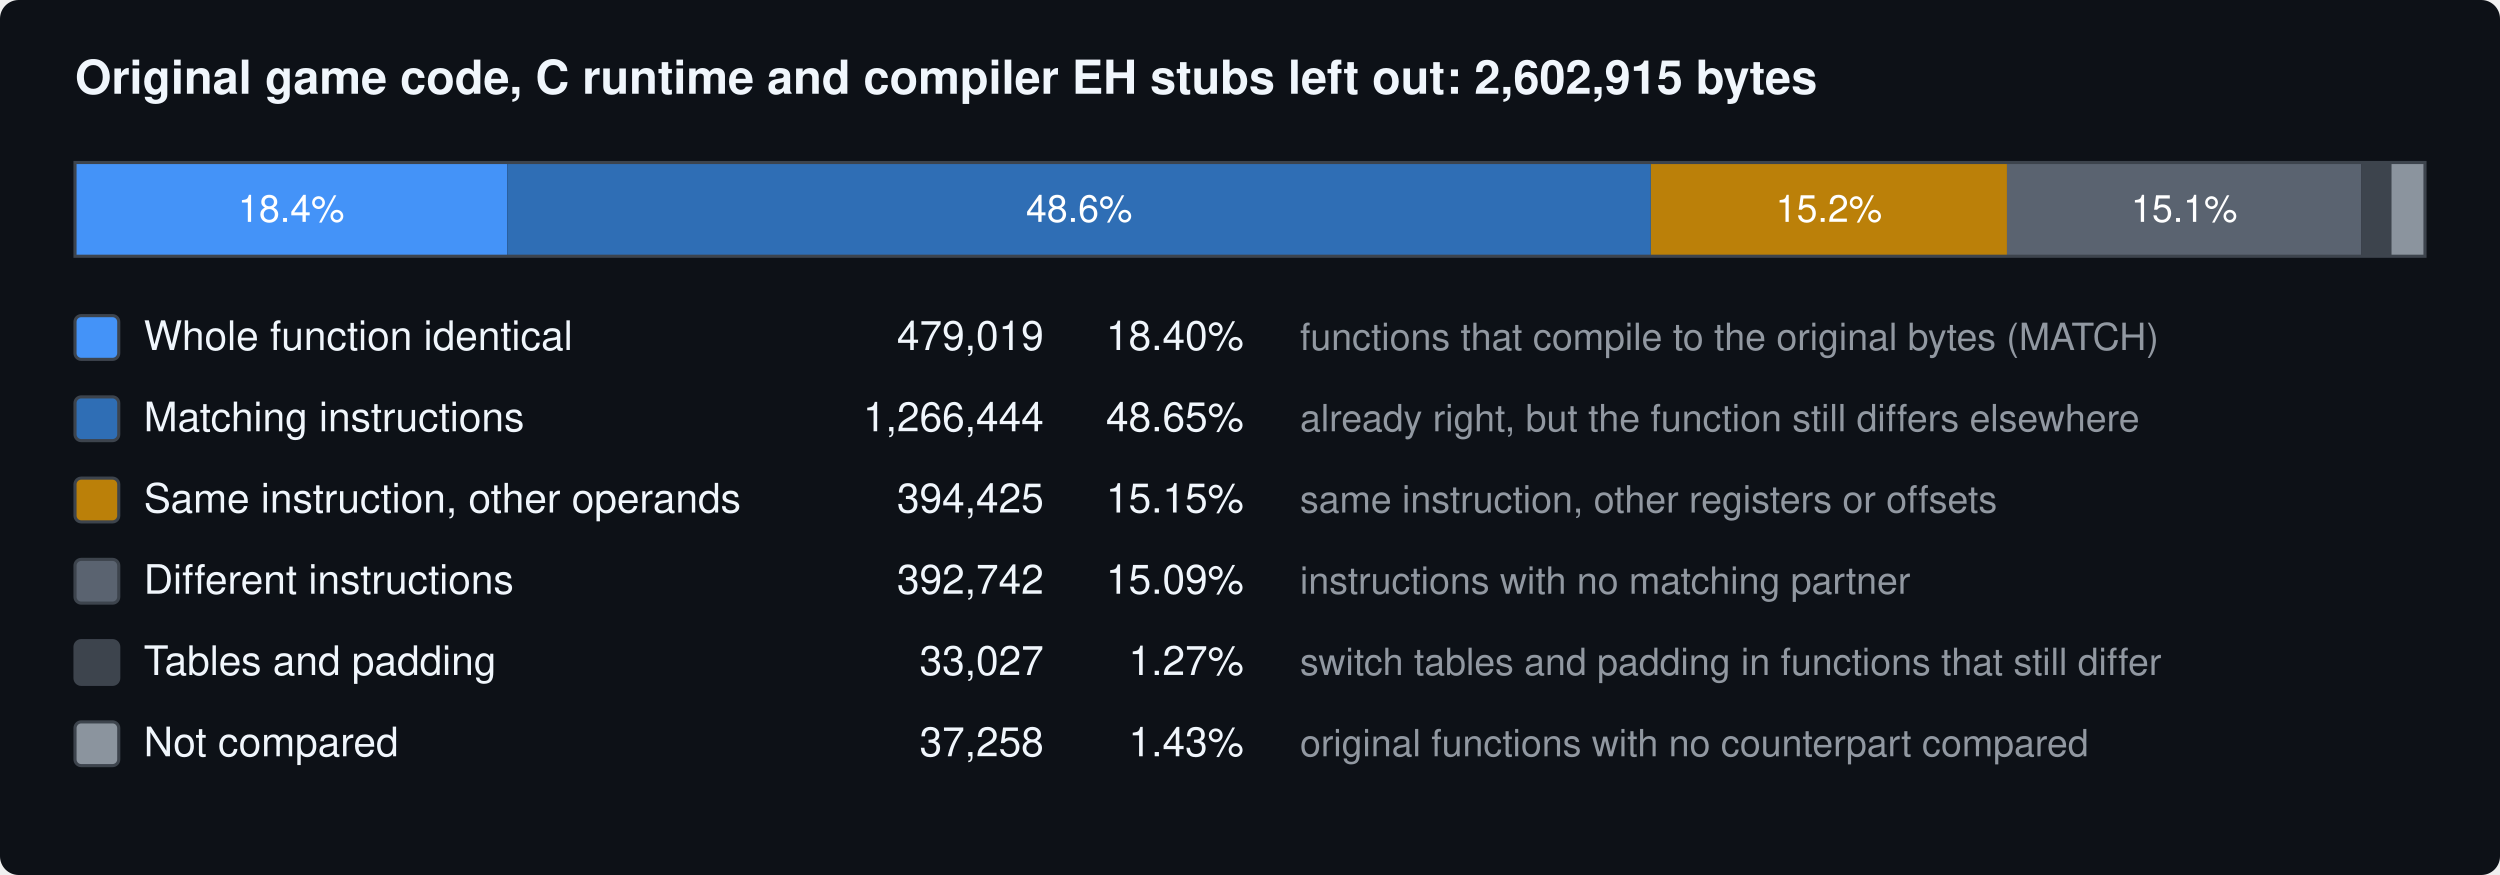
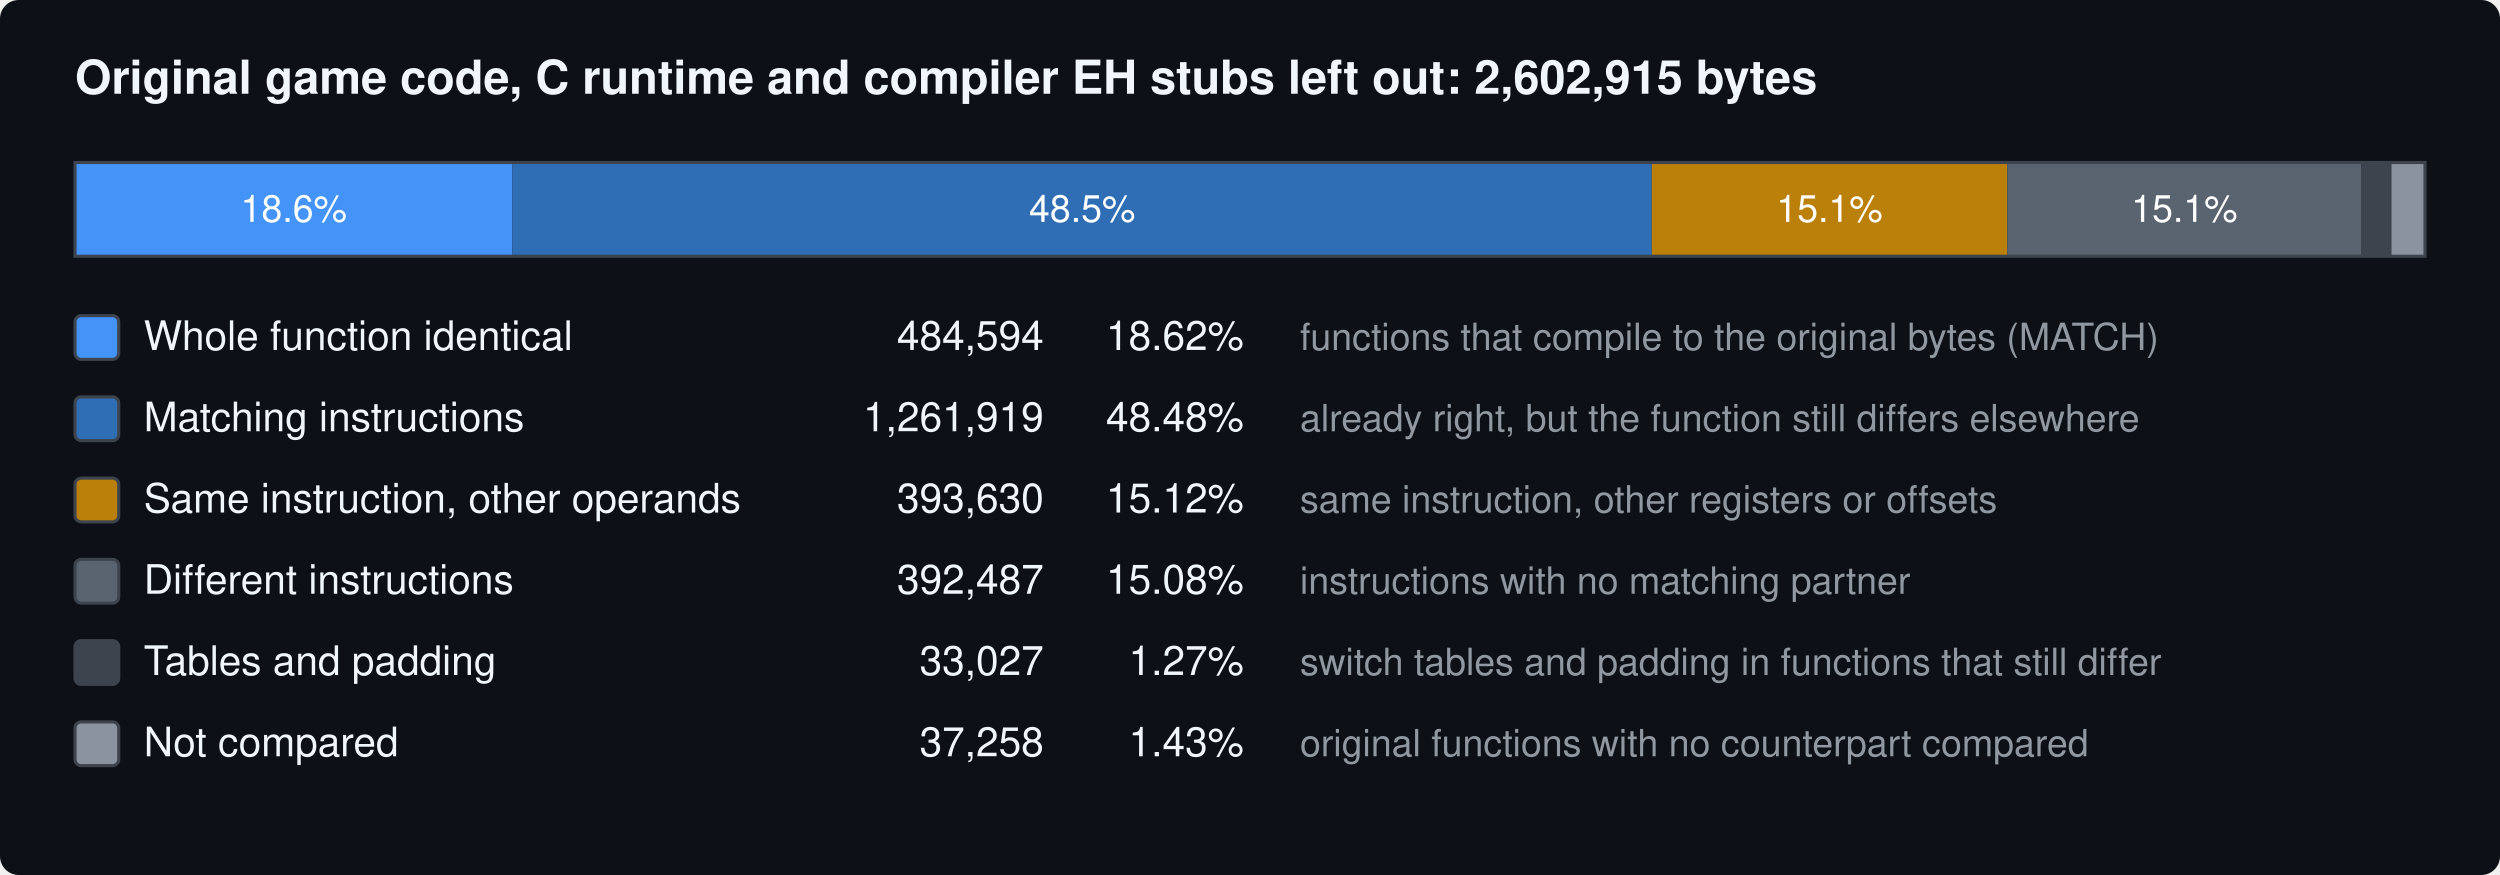
<svg xmlns="http://www.w3.org/2000/svg" width="800" height="280" viewBox="0 0 800 280" font-family="system-ui, -apple-system, Segoe UI, Helvetica, Arial, sans-serif">
  <rect width="800" height="280" rx="6" fill="#0d1117" />
  <text x="24" y="30" font-size="15" font-weight="600" fill="#f0f6fc">Original game code, C runtime and compiler EH stubs left out: 2,602,915 bytes</text>
-   <rect x="24.00" y="52" width="138.39" height="30" fill="#4493f8" />
-   <text x="93.20" y="71" font-size="12" text-anchor="middle" fill="#ffffff">18.4%</text>
-   <rect x="162.39" y="52" width="365.88" height="30" fill="#2f6eb5" />
-   <text x="345.33" y="71" font-size="12" text-anchor="middle" fill="#ffffff">48.6%</text>
-   <rect x="528.28" y="52" width="113.95" height="30" fill="#bb8009" />
-   <text x="585.25" y="71" font-size="12" text-anchor="middle" fill="#ffffff">15.2%</text>
-   <rect x="642.23" y="52" width="113.47" height="30" fill="#5a6370" />
-   <text x="698.96" y="71" font-size="12" text-anchor="middle" fill="#ffffff">15.1%</text>
+   <rect x="24.00" y="52" width="140.00" height="30" fill="#4493f8" />
+   <text x="94.00" y="71" font-size="12" text-anchor="middle" fill="#ffffff">18.6%</text>
+   <rect x="164.00" y="52" width="364.58" height="30" fill="#2f6eb5" />
+   <text x="346.29" y="71" font-size="12" text-anchor="middle" fill="#ffffff">48.5%</text>
+   <rect x="528.58" y="52" width="113.72" height="30" fill="#bb8009" />
+   <text x="585.44" y="71" font-size="12" text-anchor="middle" fill="#ffffff">15.1%</text>
+   <rect x="642.30" y="52" width="113.39" height="30" fill="#5a6370" />
+   <text x="699.00" y="71" font-size="12" text-anchor="middle" fill="#ffffff">15.1%</text>
  <rect x="755.69" y="52" width="9.54" height="30" fill="#3d444d" />
  <rect x="765.24" y="52" width="10.76" height="30" fill="#8b949e" />
  <rect x="24" y="52" width="752" height="30" fill="none" stroke="#3d444d" />
  <rect x="24" y="101" width="14" height="14" rx="2" fill="#4493f8" stroke="#3d444d" />
  <text x="46" y="112" font-size="13" fill="#f0f6fc">Whole function identical</text>
-   <text x="334" y="112" font-size="13" text-anchor="end" fill="#f0f6fc">479,019</text>
-   <text x="398" y="112" font-size="13" text-anchor="end" fill="#f0f6fc">18.40%</text>
+   <text x="334" y="112" font-size="13" text-anchor="end" fill="#f0f6fc">484,594</text>
+   <text x="398" y="112" font-size="13" text-anchor="end" fill="#f0f6fc">18.62%</text>
  <text x="416" y="112" font-size="12" fill="#9198a1">functions that compile to the original bytes (MATCH)</text>
  <rect x="24" y="127" width="14" height="14" rx="2" fill="#2f6eb5" stroke="#3d444d" />
  <text x="46" y="138" font-size="13" fill="#f0f6fc">Matching instructions</text>
-   <text x="334" y="138" font-size="13" text-anchor="end" fill="#f0f6fc">1,266,444</text>
-   <text x="398" y="138" font-size="13" text-anchor="end" fill="#f0f6fc">48.65%</text>
+   <text x="334" y="138" font-size="13" text-anchor="end" fill="#f0f6fc">1,261,919</text>
+   <text x="398" y="138" font-size="13" text-anchor="end" fill="#f0f6fc">48.48%</text>
  <text x="416" y="138" font-size="12" fill="#9198a1">already right, but the function still differs elsewhere</text>
  <rect x="24" y="153" width="14" height="14" rx="2" fill="#bb8009" stroke="#3d444d" />
  <text x="46" y="164" font-size="13" fill="#f0f6fc">Same instruction, other operands</text>
-   <text x="334" y="164" font-size="13" text-anchor="end" fill="#f0f6fc">394,425</text>
-   <text x="398" y="164" font-size="13" text-anchor="end" fill="#f0f6fc">15.15%</text>
+   <text x="334" y="164" font-size="13" text-anchor="end" fill="#f0f6fc">393,630</text>
+   <text x="398" y="164" font-size="13" text-anchor="end" fill="#f0f6fc">15.12%</text>
  <text x="416" y="164" font-size="12" fill="#9198a1">same instruction, other registers or offsets</text>
  <rect x="24" y="179" width="14" height="14" rx="2" fill="#5a6370" stroke="#3d444d" />
  <text x="46" y="190" font-size="13" fill="#f0f6fc">Different instructions</text>
-   <text x="334" y="190" font-size="13" text-anchor="end" fill="#f0f6fc">392,742</text>
-   <text x="398" y="190" font-size="13" text-anchor="end" fill="#f0f6fc">15.09%</text>
+   <text x="334" y="190" font-size="13" text-anchor="end" fill="#f0f6fc">392,487</text>
+   <text x="398" y="190" font-size="13" text-anchor="end" fill="#f0f6fc">15.08%</text>
  <text x="416" y="190" font-size="12" fill="#9198a1">instructions with no matching partner</text>
  <rect x="24" y="205" width="14" height="14" rx="2" fill="#3d444d" stroke="#3d444d" />
  <text x="46" y="216" font-size="13" fill="#f0f6fc">Tables and padding</text>
  <text x="334" y="216" font-size="13" text-anchor="end" fill="#f0f6fc">33,027</text>
  <text x="398" y="216" font-size="13" text-anchor="end" fill="#f0f6fc">1.27%</text>
  <text x="416" y="216" font-size="12" fill="#9198a1">switch tables and padding in functions that still differ</text>
  <rect x="24" y="231" width="14" height="14" rx="2" fill="#8b949e" stroke="#3d444d" />
  <text x="46" y="242" font-size="13" fill="#f0f6fc">Not compared</text>
  <text x="334" y="242" font-size="13" text-anchor="end" fill="#f0f6fc">37,258</text>
  <text x="398" y="242" font-size="13" text-anchor="end" fill="#f0f6fc">1.43%</text>
  <text x="416" y="242" font-size="12" fill="#9198a1">original functions with no counterpart compared</text>
</svg>
